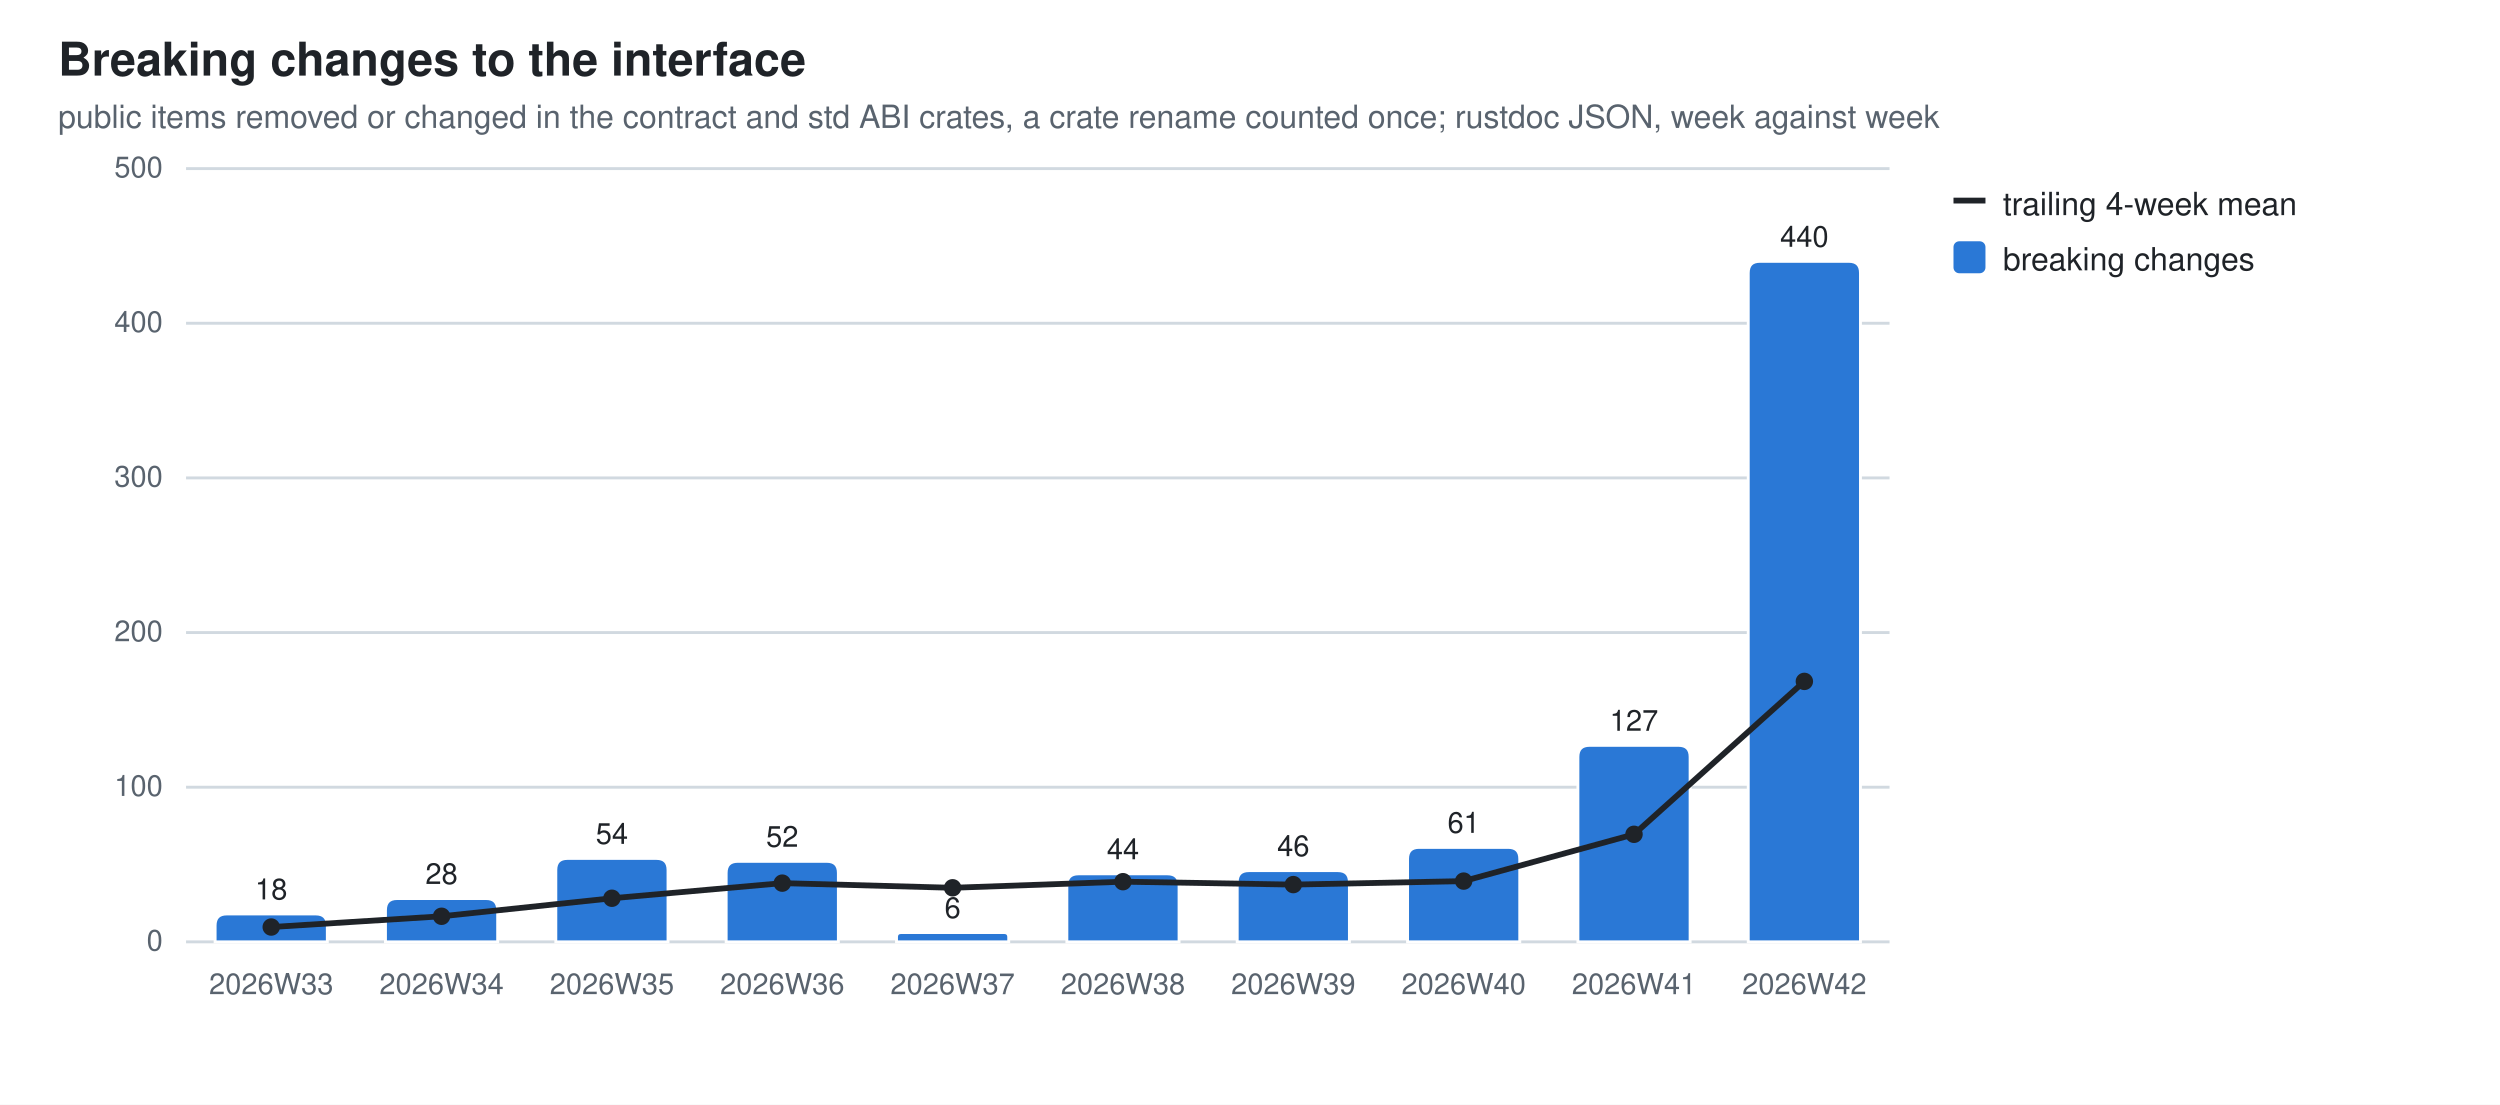
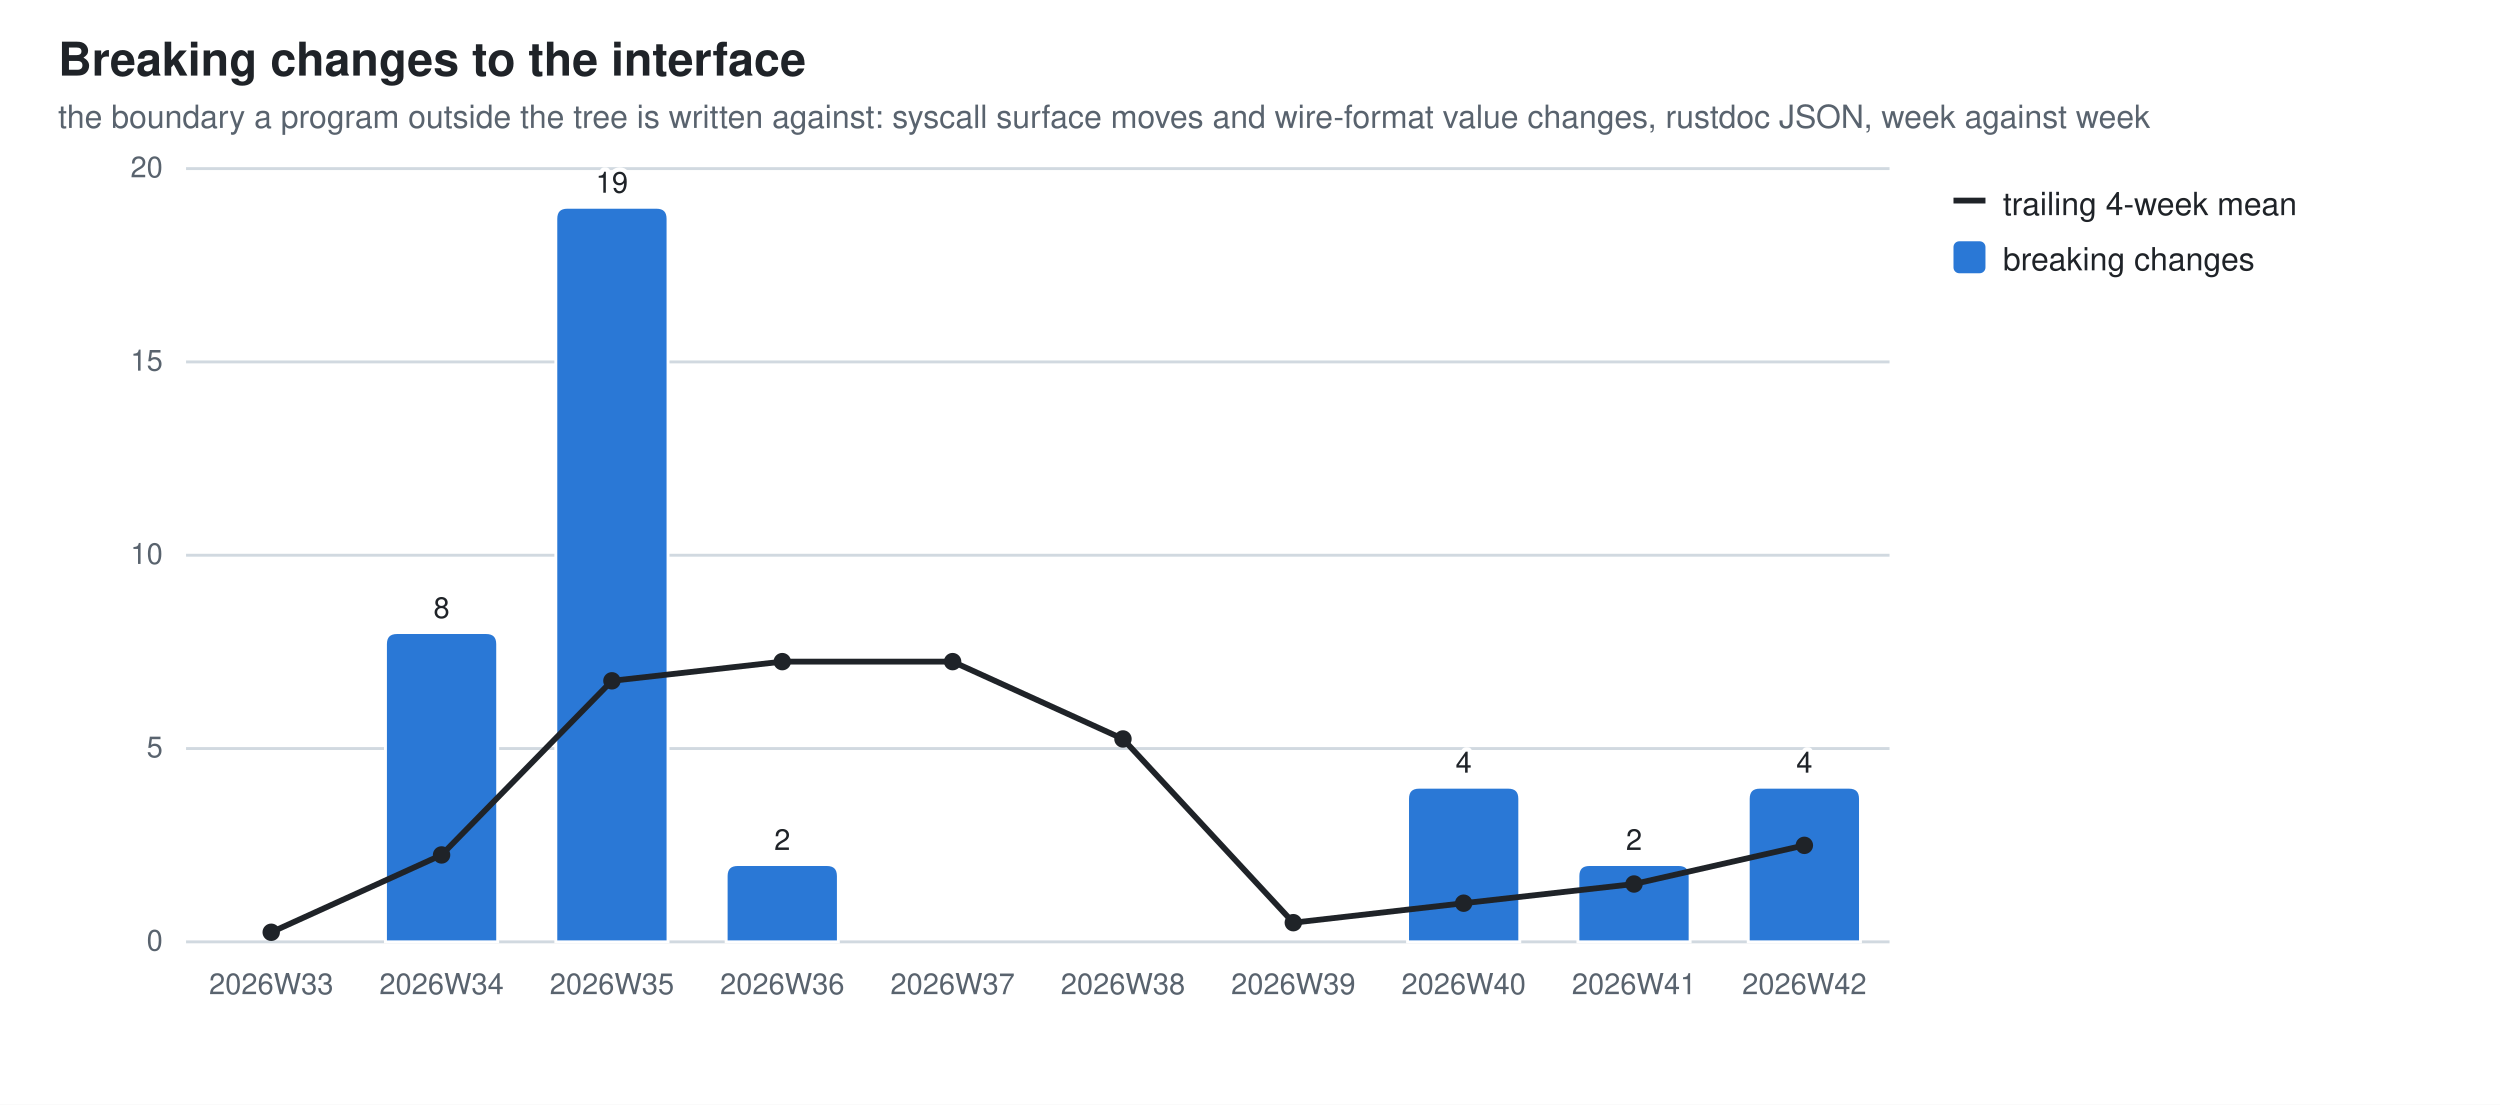
<svg xmlns="http://www.w3.org/2000/svg" width="860" height="380" viewBox="0 0 860 380" role="img" aria-label="Breaking changes to the interface">
  <style>
  .bg{fill:#ffffff} .fg{fill:#1f2328} .mut{fill:#59636e} .grid{stroke:#d1d9e0}
  .seg{stroke:#ffffff;stroke-width:1} .tr{stroke:#1f2328;fill:none} .trd{fill:#1f2328}
  .val{paint-order:stroke;stroke:#ffffff;stroke-width:3px;stroke-linejoin:round}
  .s0{fill:#2a78d6}
  @media (prefers-color-scheme: dark){
    .bg{fill:#0d1117} .fg{fill:#e6edf3} .mut{fill:#9198a1} .grid{stroke:#30363d}
    .seg{stroke:#0d1117} .val{stroke:#0d1117} .tr{stroke:#e6edf3} .trd{fill:#e6edf3} .s0{fill:#3987e5}}
  text{font-family:-apple-system,BlinkMacSystemFont,"Segoe UI",Helvetica,Arial,sans-serif}
</style>
  <rect class="bg" width="860" height="380" />
  <text class="fg" x="20" y="26" font-size="16" font-weight="600">Breaking changes to the interface</text>
-   <text class="mut" x="20" y="44" font-size="11">public items removed or changed in the contract and std ABI crates, a crate rename counted once; rustdoc JSON, week against week</text>
+   <text class="mut" x="20" y="44" font-size="11">the boundary a program outside the tree is written against: syscall surface moves and wire-format value changes, rustdoc JSON, week against week</text>
  <line class="grid" x1="64" y1="324.0" x2="650.0" y2="324.0" stroke-width="1" />
  <text class="mut" x="56" y="327.0" font-size="10" text-anchor="end">0</text>
-   <line class="grid" x1="64" y1="270.8" x2="650.0" y2="270.8" stroke-width="1" />
-   <text class="mut" x="56" y="273.8" font-size="10" text-anchor="end">100</text>
-   <line class="grid" x1="64" y1="217.6" x2="650.0" y2="217.6" stroke-width="1" />
-   <text class="mut" x="56" y="220.6" font-size="10" text-anchor="end">200</text>
-   <line class="grid" x1="64" y1="164.4" x2="650.0" y2="164.4" stroke-width="1" />
-   <text class="mut" x="56" y="167.4" font-size="10" text-anchor="end">300</text>
-   <line class="grid" x1="64" y1="111.2" x2="650.0" y2="111.2" stroke-width="1" />
-   <text class="mut" x="56" y="114.2" font-size="10" text-anchor="end">400</text>
+   <line class="grid" x1="64" y1="257.5" x2="650.0" y2="257.5" stroke-width="1" />
+   <text class="mut" x="56" y="260.5" font-size="10" text-anchor="end">5</text>
+   <line class="grid" x1="64" y1="191.0" x2="650.0" y2="191.0" stroke-width="1" />
+   <text class="mut" x="56" y="194.0" font-size="10" text-anchor="end">10</text>
+   <line class="grid" x1="64" y1="124.5" x2="650.0" y2="124.5" stroke-width="1" />
+   <text class="mut" x="56" y="127.5" font-size="10" text-anchor="end">15</text>
  <line class="grid" x1="64" y1="58.0" x2="650.0" y2="58.0" stroke-width="1" />
-   <text class="mut" x="56" y="61.0" font-size="10" text-anchor="end">500</text>
-   <path class="seg s0" d="M74.0,324.0 V318.4 Q74.0,314.4 78.0,314.4 H108.6 Q112.6,314.4 112.6,318.4 V324.0 Z" />
+   <text class="mut" x="56" y="61.0" font-size="10" text-anchor="end">20</text>
  <text class="mut" x="93.3" y="342" font-size="10" text-anchor="middle">2026W33</text>
-   <text class="fg val" x="93.3" y="309.4" font-size="10" text-anchor="middle">18</text>
-   <path class="seg s0" d="M132.6,324.0 V313.1 Q132.6,309.1 136.6,309.1 H167.2 Q171.2,309.1 171.2,313.1 V324.0 Z" />
+   <path class="seg s0" d="M132.6,324.0 V221.6 Q132.6,217.6 136.6,217.6 H167.2 Q171.2,217.6 171.2,221.6 V324.0 Z" />
  <text class="mut" x="151.9" y="342" font-size="10" text-anchor="middle">2026W34</text>
-   <text class="fg val" x="151.9" y="304.1" font-size="10" text-anchor="middle">28</text>
-   <path class="seg s0" d="M191.2,324.0 V299.3 Q191.2,295.3 195.2,295.3 H225.8 Q229.8,295.3 229.8,299.3 V324.0 Z" />
+   <text class="fg val" x="151.9" y="212.6" font-size="10" text-anchor="middle">8</text>
+   <path class="seg s0" d="M191.2,324.0 V75.3 Q191.2,71.3 195.2,71.3 H225.8 Q229.8,71.3 229.8,75.3 V324.0 Z" />
  <text class="mut" x="210.5" y="342" font-size="10" text-anchor="middle">2026W35</text>
-   <text class="fg val" x="210.5" y="290.3" font-size="10" text-anchor="middle">54</text>
-   <path class="seg s0" d="M249.8,324.0 V300.3 Q249.8,296.3 253.8,296.3 H284.4 Q288.4,296.3 288.4,300.3 V324.0 Z" />
+   <text class="fg val" x="210.5" y="66.3" font-size="10" text-anchor="middle">19</text>
+   <path class="seg s0" d="M249.8,324.0 V301.4 Q249.8,297.4 253.8,297.4 H284.4 Q288.4,297.4 288.4,301.4 V324.0 Z" />
  <text class="mut" x="269.1" y="342" font-size="10" text-anchor="middle">2026W36</text>
-   <text class="fg val" x="269.1" y="291.3" font-size="10" text-anchor="middle">52</text>
-   <path class="seg s0" d="M308.4,324.0 V322.4 Q308.4,320.8 310.0,320.8 H345.4 Q347.0,320.8 347.0,322.4 V324.0 Z" />
+   <text class="fg val" x="269.1" y="292.4" font-size="10" text-anchor="middle">2</text>
  <text class="mut" x="327.7" y="342" font-size="10" text-anchor="middle">2026W37</text>
-   <text class="fg val" x="327.7" y="315.8" font-size="10" text-anchor="middle">6</text>
-   <path class="seg s0" d="M367.0,324.0 V304.6 Q367.0,300.6 371.0,300.6 H401.6 Q405.6,300.6 405.6,304.6 V324.0 Z" />
  <text class="mut" x="386.3" y="342" font-size="10" text-anchor="middle">2026W38</text>
-   <text class="fg val" x="386.3" y="295.6" font-size="10" text-anchor="middle">44</text>
-   <path class="seg s0" d="M425.6,324.0 V303.5 Q425.6,299.5 429.6,299.5 H460.2 Q464.2,299.5 464.2,303.5 V324.0 Z" />
  <text class="mut" x="444.9" y="342" font-size="10" text-anchor="middle">2026W39</text>
-   <text class="fg val" x="444.9" y="294.5" font-size="10" text-anchor="middle">46</text>
-   <path class="seg s0" d="M484.2,324.0 V295.5 Q484.2,291.5 488.2,291.5 H518.8 Q522.8,291.5 522.8,295.5 V324.0 Z" />
+   <path class="seg s0" d="M484.2,324.0 V274.8 Q484.2,270.8 488.2,270.8 H518.8 Q522.8,270.8 522.8,274.8 V324.0 Z" />
  <text class="mut" x="503.5" y="342" font-size="10" text-anchor="middle">2026W40</text>
-   <text class="fg val" x="503.5" y="286.5" font-size="10" text-anchor="middle">61</text>
-   <path class="seg s0" d="M542.8,324.0 V260.4 Q542.8,256.4 546.8,256.4 H577.4 Q581.4,256.4 581.4,260.4 V324.0 Z" />
+   <text class="fg val" x="503.5" y="265.8" font-size="10" text-anchor="middle">4</text>
+   <path class="seg s0" d="M542.8,324.0 V301.4 Q542.8,297.4 546.8,297.4 H577.4 Q581.4,297.4 581.4,301.4 V324.0 Z" />
  <text class="mut" x="562.1" y="342" font-size="10" text-anchor="middle">2026W41</text>
-   <text class="fg val" x="562.1" y="251.4" font-size="10" text-anchor="middle">127</text>
-   <path class="seg s0" d="M601.4,324.0 V93.9 Q601.4,89.9 605.4,89.9 H636.0 Q640.0,89.9 640.0,93.9 V324.0 Z" />
+   <text class="fg val" x="562.1" y="292.4" font-size="10" text-anchor="middle">2</text>
+   <path class="seg s0" d="M601.4,324.0 V274.8 Q601.4,270.8 605.4,270.8 H636.0 Q640.0,270.8 640.0,274.8 V324.0 Z" />
  <text class="mut" x="620.7" y="342" font-size="10" text-anchor="middle">2026W42</text>
-   <text class="fg val" x="620.7" y="84.9" font-size="10" text-anchor="middle">440</text>
-   <line class="tr" x1="93.3" y1="318.9" x2="151.9" y2="315.2" stroke-width="2" />
-   <line class="tr" x1="151.9" y1="315.2" x2="210.5" y2="309.0" stroke-width="2" />
-   <line class="tr" x1="210.5" y1="309.0" x2="269.1" y2="303.8" stroke-width="2" />
-   <line class="tr" x1="269.1" y1="303.8" x2="327.7" y2="305.4" stroke-width="2" />
-   <line class="tr" x1="327.7" y1="305.4" x2="386.3" y2="303.3" stroke-width="2" />
-   <line class="tr" x1="386.3" y1="303.3" x2="444.9" y2="304.3" stroke-width="2" />
-   <line class="tr" x1="444.9" y1="304.3" x2="503.5" y2="303.1" stroke-width="2" />
-   <line class="tr" x1="503.5" y1="303.1" x2="562.1" y2="287.0" stroke-width="2" />
-   <line class="tr" x1="562.1" y1="287.0" x2="620.7" y2="234.4" stroke-width="2" />
-   <circle class="trd" cx="93.3" cy="318.9" r="3" />
-   <circle class="trd" cx="151.9" cy="315.2" r="3" />
-   <circle class="trd" cx="210.5" cy="309.0" r="3" />
-   <circle class="trd" cx="269.1" cy="303.8" r="3" />
-   <circle class="trd" cx="327.7" cy="305.4" r="3" />
-   <circle class="trd" cx="386.3" cy="303.3" r="3" />
-   <circle class="trd" cx="444.9" cy="304.3" r="3" />
-   <circle class="trd" cx="503.5" cy="303.1" r="3" />
-   <circle class="trd" cx="562.1" cy="287.0" r="3" />
-   <circle class="trd" cx="620.7" cy="234.4" r="3" />
+   <text class="fg val" x="620.7" y="265.8" font-size="10" text-anchor="middle">4</text>
+   <line class="tr" x1="93.3" y1="320.7" x2="151.9" y2="294.1" stroke-width="2" />
+   <line class="tr" x1="151.9" y1="294.1" x2="210.5" y2="234.2" stroke-width="2" />
+   <line class="tr" x1="210.5" y1="234.2" x2="269.1" y2="227.6" stroke-width="2" />
+   <line class="tr" x1="269.1" y1="227.6" x2="327.7" y2="227.6" stroke-width="2" />
+   <line class="tr" x1="327.7" y1="227.6" x2="386.3" y2="254.2" stroke-width="2" />
+   <line class="tr" x1="386.3" y1="254.2" x2="444.9" y2="317.4" stroke-width="2" />
+   <line class="tr" x1="444.9" y1="317.4" x2="503.5" y2="310.7" stroke-width="2" />
+   <line class="tr" x1="503.5" y1="310.7" x2="562.1" y2="304.1" stroke-width="2" />
+   <line class="tr" x1="562.1" y1="304.1" x2="620.7" y2="290.8" stroke-width="2" />
+   <circle class="trd" cx="93.3" cy="320.7" r="3" />
+   <circle class="trd" cx="151.9" cy="294.1" r="3" />
+   <circle class="trd" cx="210.5" cy="234.2" r="3" />
+   <circle class="trd" cx="269.1" cy="227.6" r="3" />
+   <circle class="trd" cx="327.7" cy="227.6" r="3" />
+   <circle class="trd" cx="386.3" cy="254.2" r="3" />
+   <circle class="trd" cx="444.9" cy="317.4" r="3" />
+   <circle class="trd" cx="503.5" cy="310.7" r="3" />
+   <circle class="trd" cx="562.1" cy="304.1" r="3" />
+   <circle class="trd" cx="620.7" cy="290.8" r="3" />
  <line class="tr" x1="672" y1="69" x2="683" y2="69" stroke-width="2" />
  <text class="fg" y="74" font-size="11">
    <tspan x="689" dy="0">trailing 4-week mean</tspan>
  </text>
  <rect class="s0" x="672" y="83" width="11" height="11" rx="2" />
  <text class="fg" y="93" font-size="11">
    <tspan x="689" dy="0">breaking changes</tspan>
  </text>
</svg>
